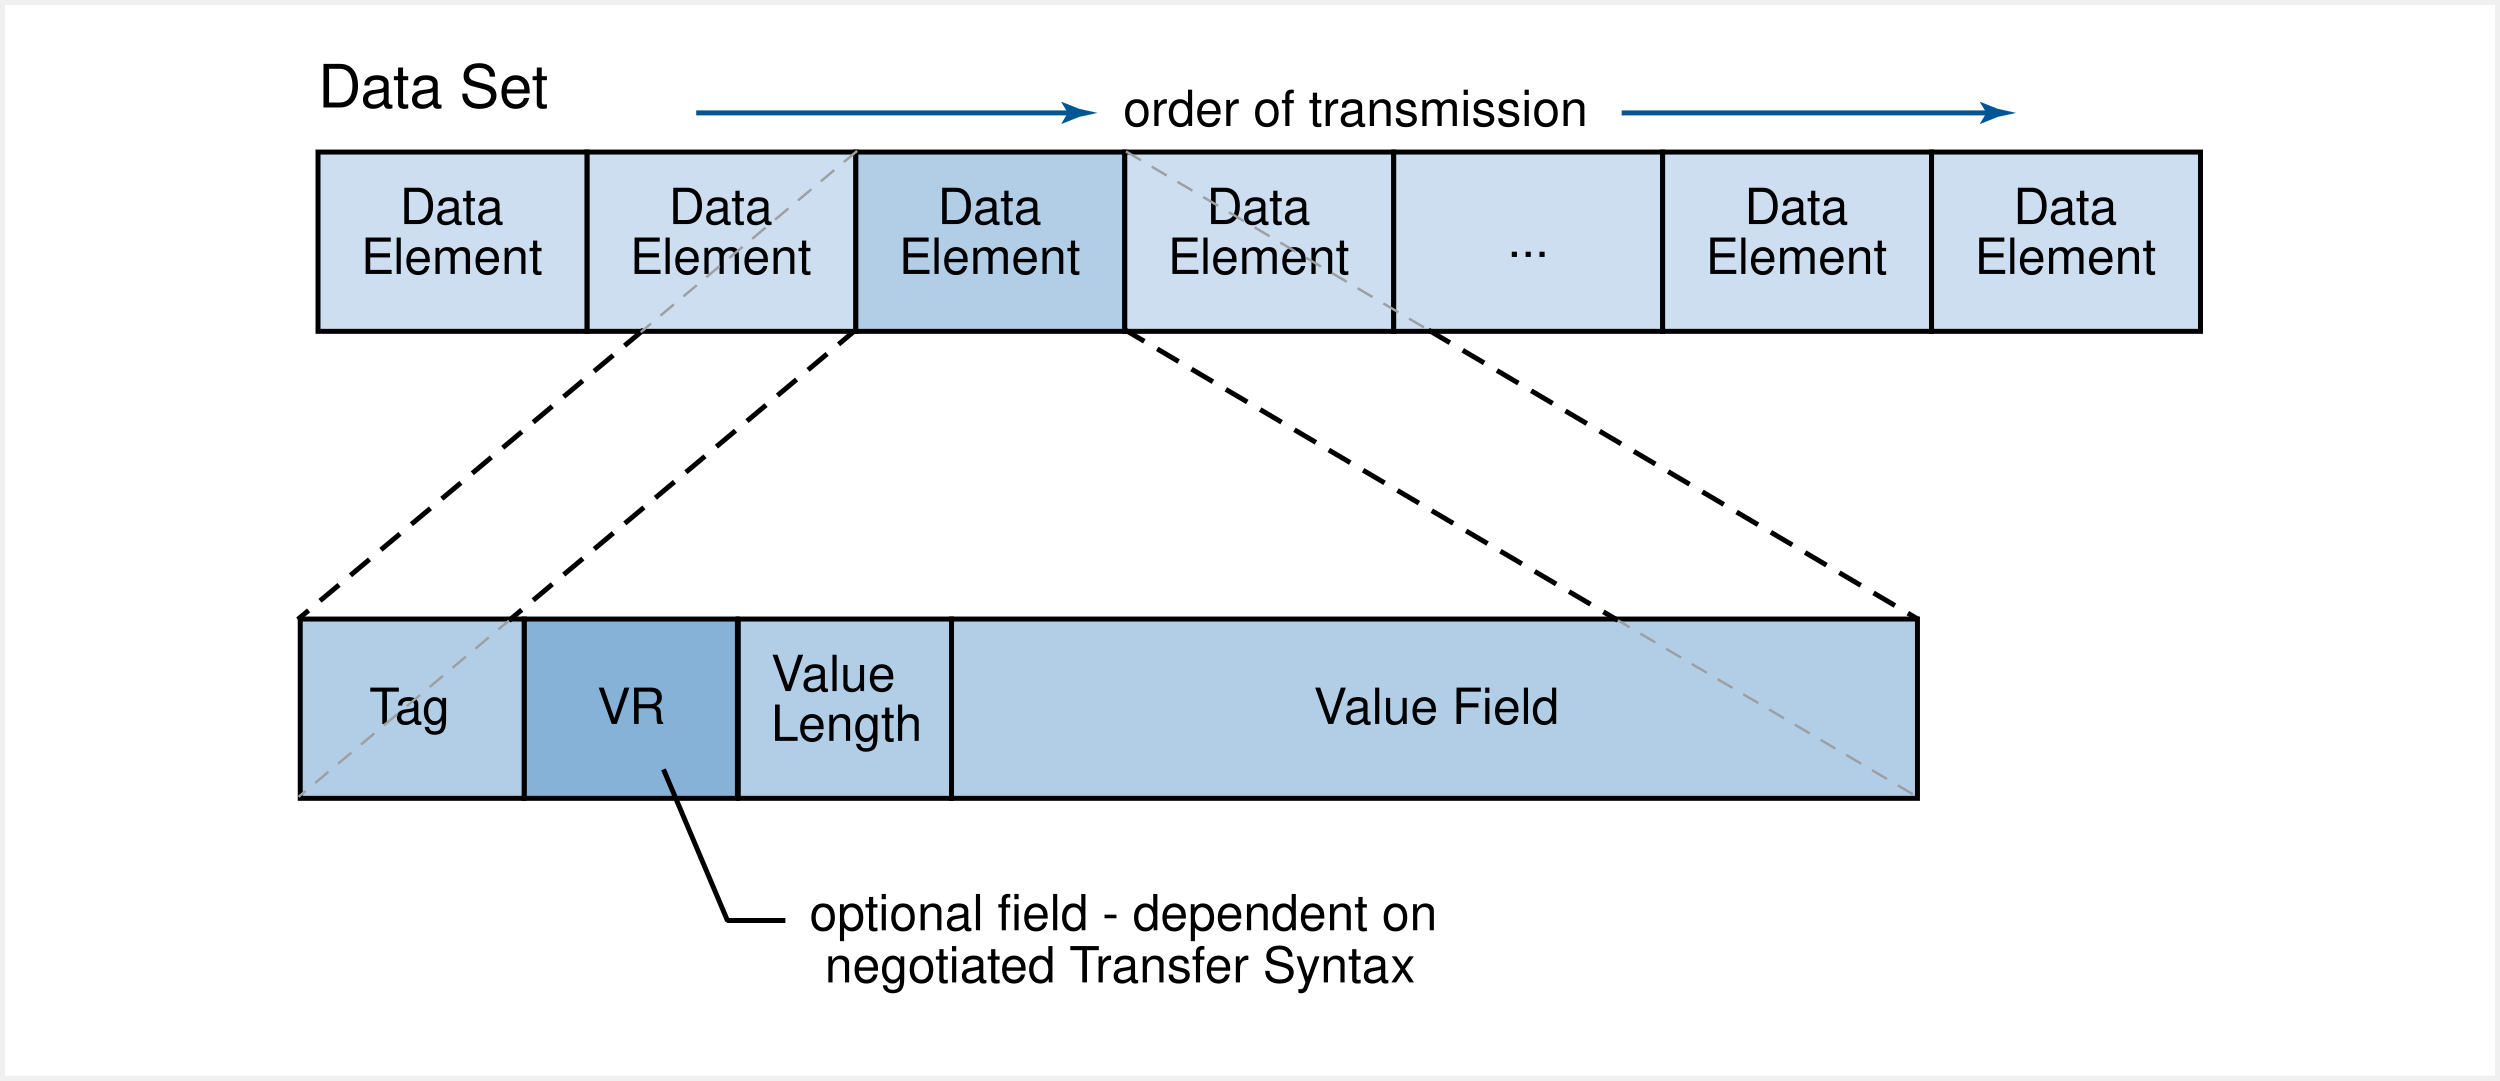
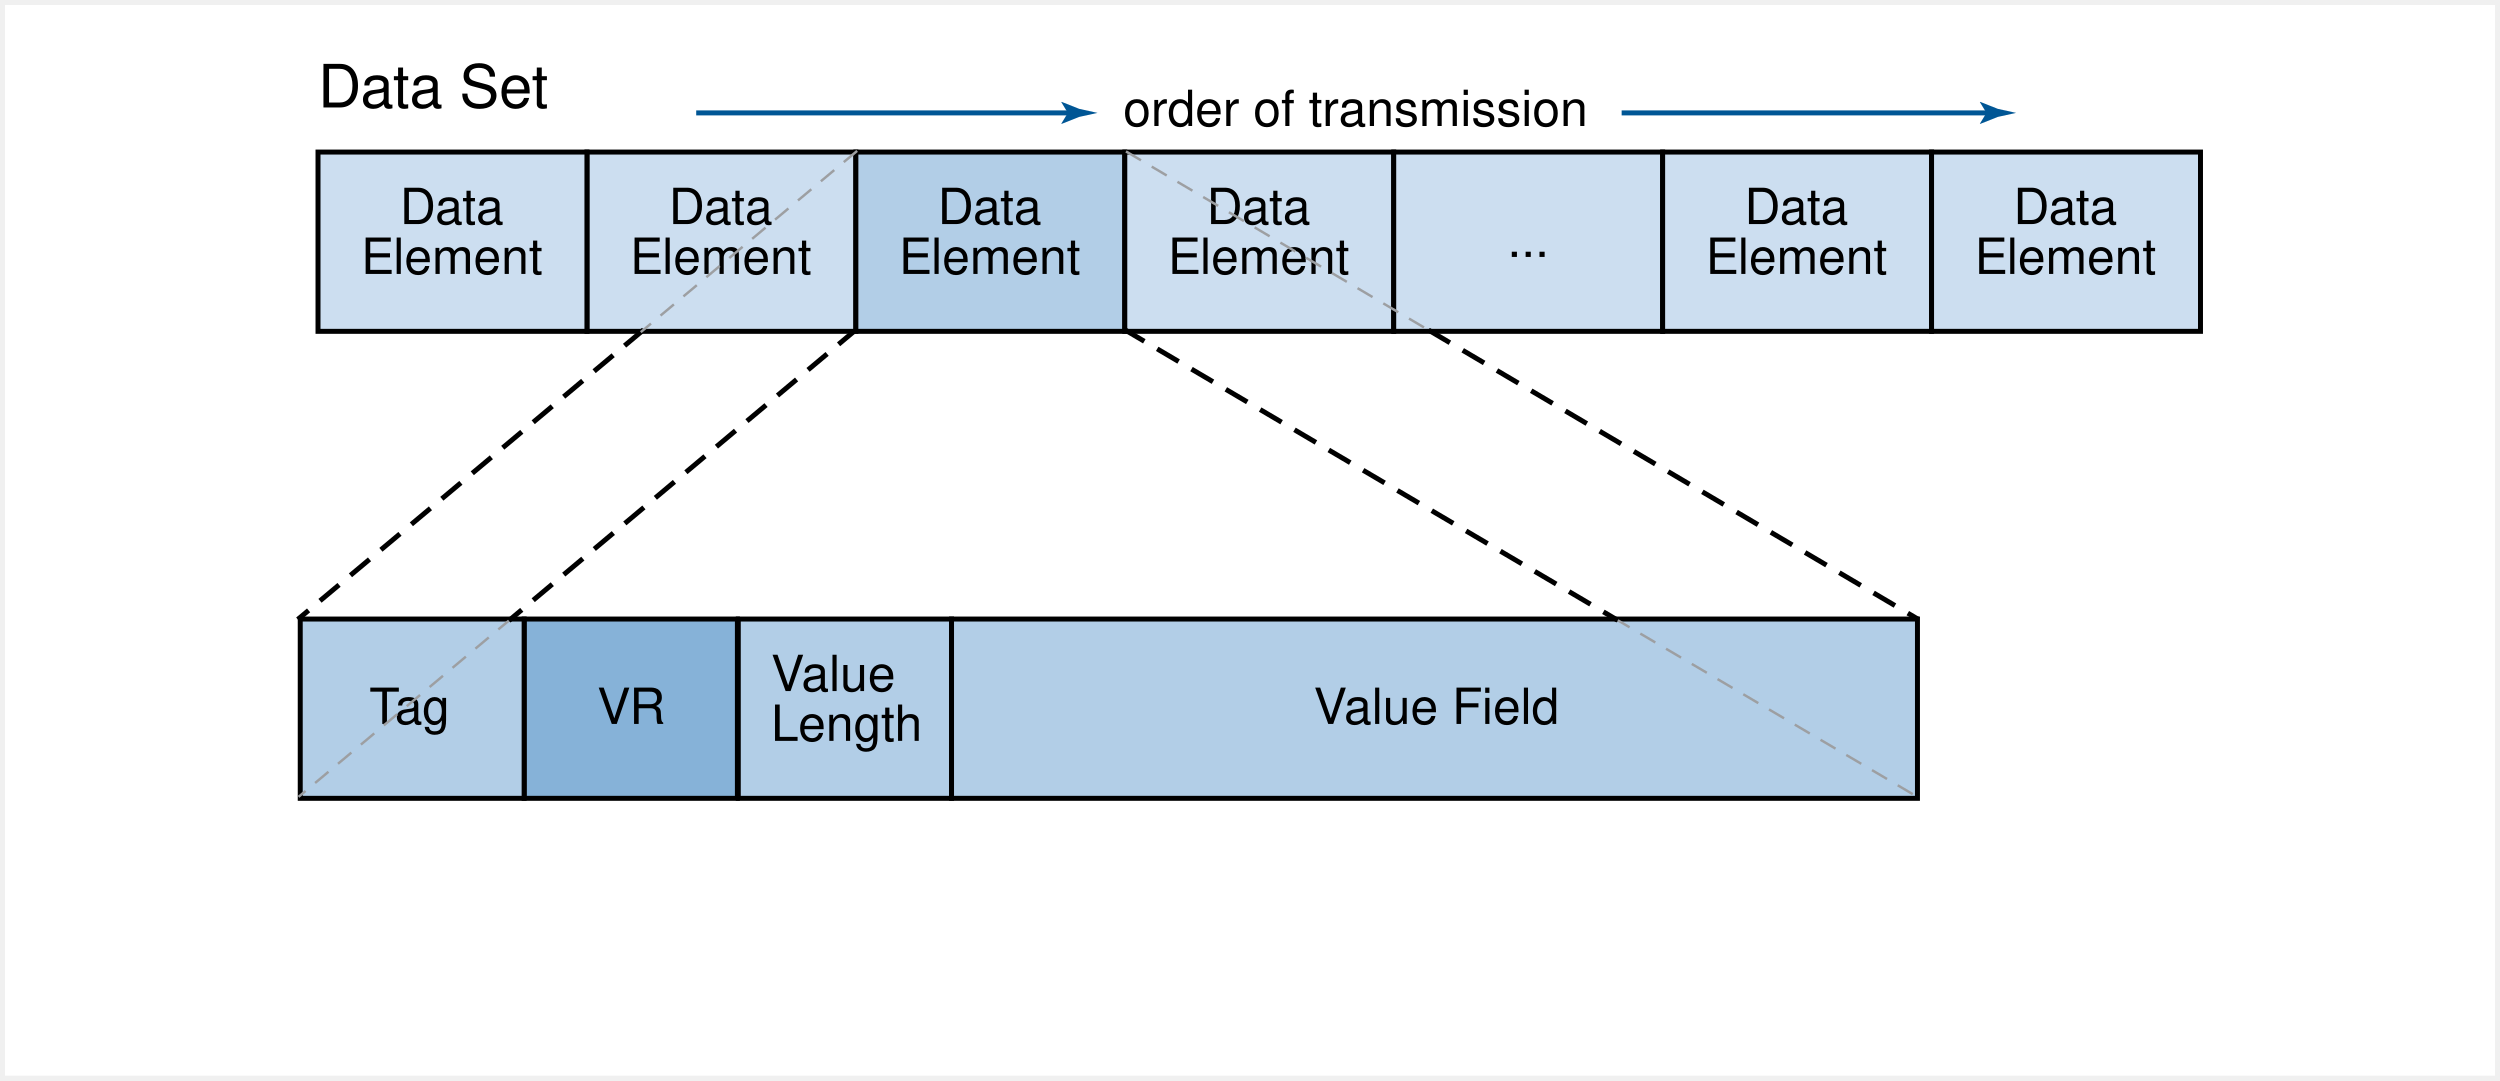
<svg xmlns="http://www.w3.org/2000/svg" version="1.1" id="Layer_1" x="0px" y="0px" width="502px" height="217px" viewBox="0 0 502 217" enable-background="new 0 0 502 217" xml:space="preserve">
  <defs>
    <style type="text/css">
	text {
	  font-family: Helvetica, Verdana, ArialUnicodeMS, san-serif
	}
	</style>
  </defs>
  <g>
   </g>
  <g>
    <rect x="1" y="1" fill="white" width="500" height="215" />
    <g>
      <rect x="105.245" y="124.304" fill="#86B2D8" stroke="#000000" width="42.823" height="36" />
      <rect x="60.288" y="124.304" fill="#B2CEE7" stroke="#000000" width="44.957" height="36" />
      <g>
        <text transform="matrix(1 0 0 1 74.1509 145.3613)" font-size="10">Tag</text>
      </g>
      <g>
        <text transform="matrix(1 0 0 1 119.9214 145.3613)" font-size="10">VR</text>
      </g>
      <rect x="148.245" y="124.304" fill="#B2CEE7" stroke="#000000" width="42.823" height="36" />
      <g>
        <text transform="matrix(1 0 0 1 154.8271 138.7617)">
          <tspan x="0" y="0" font-size="10">Value</tspan>
          <tspan x="0" y="10.008" font-size="10">Length</tspan>
        </text>
      </g>
      <rect x="191.068" y="124.304" fill="#B2CEE7" stroke="#000000" width="193.957" height="36" />
      <g>
        <text transform="matrix(1 0 0 1 263.791 145.3613)" font-size="10">Value Field</text>
      </g>
      <line fill="none" stroke="#9D9FA2" stroke-width="0.5" stroke-linecap="square" stroke-linejoin="bevel" stroke-dasharray="3,3" x1="102.554" y1="124.304" x2="60.142" y2="159.846" />
      <line fill="none" stroke="#000000" stroke-linecap="square" stroke-linejoin="bevel" stroke-dasharray="4" x1="171.833" y1="66.245" x2="102.554" y2="124.304" />
      <rect x="117.858" y="30.533" fill="#CCDEF0" stroke="#000000" width="54" height="36" />
      <g>
        <text transform="matrix(1 0 0 1 134.2969 44.9922)">
          <tspan x="0" y="0" font-size="10">Data</tspan>
          <tspan x="-7.781" y="10.008" font-size="10">Element</tspan>
        </text>
      </g>
      <rect x="63.857" y="30.533" fill="#CCDEF0" stroke="#000000" width="54" height="36" />
      <g>
        <text transform="matrix(1 0 0 1 80.2964 44.9922)">
          <tspan x="0" y="0" font-size="10">Data</tspan>
          <tspan x="-7.781" y="10.008" font-size="10">Element</tspan>
        </text>
      </g>
      <rect x="171.858" y="30.533" fill="#B2CEE7" stroke="#000000" width="54" height="36" />
      <g>
        <text transform="matrix(1 0 0 1 188.2969 44.9922)">
          <tspan x="0" y="0" font-size="10">Data</tspan>
          <tspan x="-7.781" y="10.008" font-size="10">Element</tspan>
        </text>
      </g>
      <rect x="225.858" y="30.533" fill="#CCDEF0" stroke="#000000" width="54" height="36" />
      <g>
        <text transform="matrix(1 0 0 1 242.2969 44.9922)">
          <tspan x="0" y="0" font-size="10">Data</tspan>
          <tspan x="-7.781" y="10.008" font-size="10">Element</tspan>
        </text>
      </g>
      <rect x="279.858" y="30.533" fill="#CCDEF0" stroke="#000000" width="54" height="36" />
      <g>
        <text transform="matrix(1 0 0 1 302.6914 51.5923)" font-size="10">...</text>
      </g>
      <rect x="333.858" y="30.533" fill="#CCDEF0" stroke="#000000" width="54" height="36" />
      <g>
        <text transform="matrix(1 0 0 1 350.2969 44.9922)">
          <tspan x="0" y="0" font-size="10">Data</tspan>
          <tspan x="-7.781" y="10.008" font-size="10">Element</tspan>
        </text>
      </g>
      <rect x="387.858" y="30.533" fill="#CCDEF0" stroke="#000000" width="54" height="36" />
      <g>
        <text transform="matrix(1 0 0 1 404.2969 44.9922)">
          <tspan x="0" y="0" font-size="10">Data</tspan>
          <tspan x="-7.781" y="10.008" font-size="10">Element</tspan>
        </text>
      </g>
      <g>
        <text transform="matrix(1 0 0 1 63.8853 21.5776)" font-size="12">Data Set</text>
      </g>
      <line fill="none" stroke="#000000" stroke-linecap="square" stroke-linejoin="bevel" stroke-dasharray="3.992" x1="287.271" y1="66.533" x2="384.806" y2="124.134" />
      <line fill="none" stroke="#9D9FA2" stroke-width="0.5" stroke-linecap="square" stroke-linejoin="bevel" stroke-dasharray="3,3" x1="226.312" y1="30.533" x2="287.271" y2="66.533" />
      <line fill="none" stroke="#000000" stroke-linecap="square" stroke-linejoin="bevel" stroke-dasharray="3.989" x1="128.857" y1="66.533" x2="60.175" y2="124.062" />
      <line fill="none" stroke="#9D9FA2" stroke-width="0.5" stroke-linecap="square" stroke-linejoin="bevel" stroke-dasharray="3,3" x1="171.924" y1="30.461" x2="128.857" y2="66.533" />
      <line fill="none" stroke="#9D9FA2" stroke-width="0.5" stroke-linecap="square" stroke-linejoin="bevel" stroke-dasharray="3,3" x1="324.421" y1="124.305" x2="384.729" y2="159.846" />
      <line fill="none" stroke="#000000" stroke-linecap="square" stroke-linejoin="bevel" stroke-dasharray="4" x1="225.901" y1="66.245" x2="324.421" y2="124.305" />
-       <polyline fill="none" stroke="#010101" stroke-miterlimit="1" points="157.701,184.833 146.068,184.833 133.229,154.487   " />
-       <g>
-         <text transform="matrix(1 0 0 1 162.5586 186.7949)">
-           <tspan x="0" y="0" font-size="10">optional field - dependent on</tspan>
-           <tspan x="3.071" y="10.473" font-size="10">negotiated Transfer Syntax</tspan>
-         </text>
-       </g>
      <g>
        <text transform="matrix(1 0 0 1 225.5474 25.3018)" font-size="10">order of transmission</text>
      </g>
      <g>
        <g>
          <line fill="#4F8ABE" stroke="#005695" stroke-miterlimit="1" x1="325.627" y1="22.666" x2="399.487" y2="22.666" />
          <g>
            <g>
              <line fill="#4F8ABE" stroke="#005695" stroke-miterlimit="1" x1="139.798" y1="22.666" x2="215.03" y2="22.666" />
              <path fill="#005695" d="M214.419,22.666l-1.314-2.161l0.073-0.05l3.525,1.4c1.228,0.271,2.456,0.54,3.685,0.811        c-1.229,0.271-2.457,0.54-3.685,0.811l-3.525,1.4l-0.073-0.037L214.419,22.666z" />
            </g>
          </g>
          <path fill="#005695" d="M398.875,22.666l-1.314-2.161l0.074-0.05l3.524,1.4c1.229,0.271,2.457,0.54,3.685,0.811      c-1.228,0.271-2.456,0.54-3.685,0.811l-3.524,1.4l-0.074-0.037L398.875,22.666z" />
        </g>
      </g>
    </g>
  </g>
</svg>
